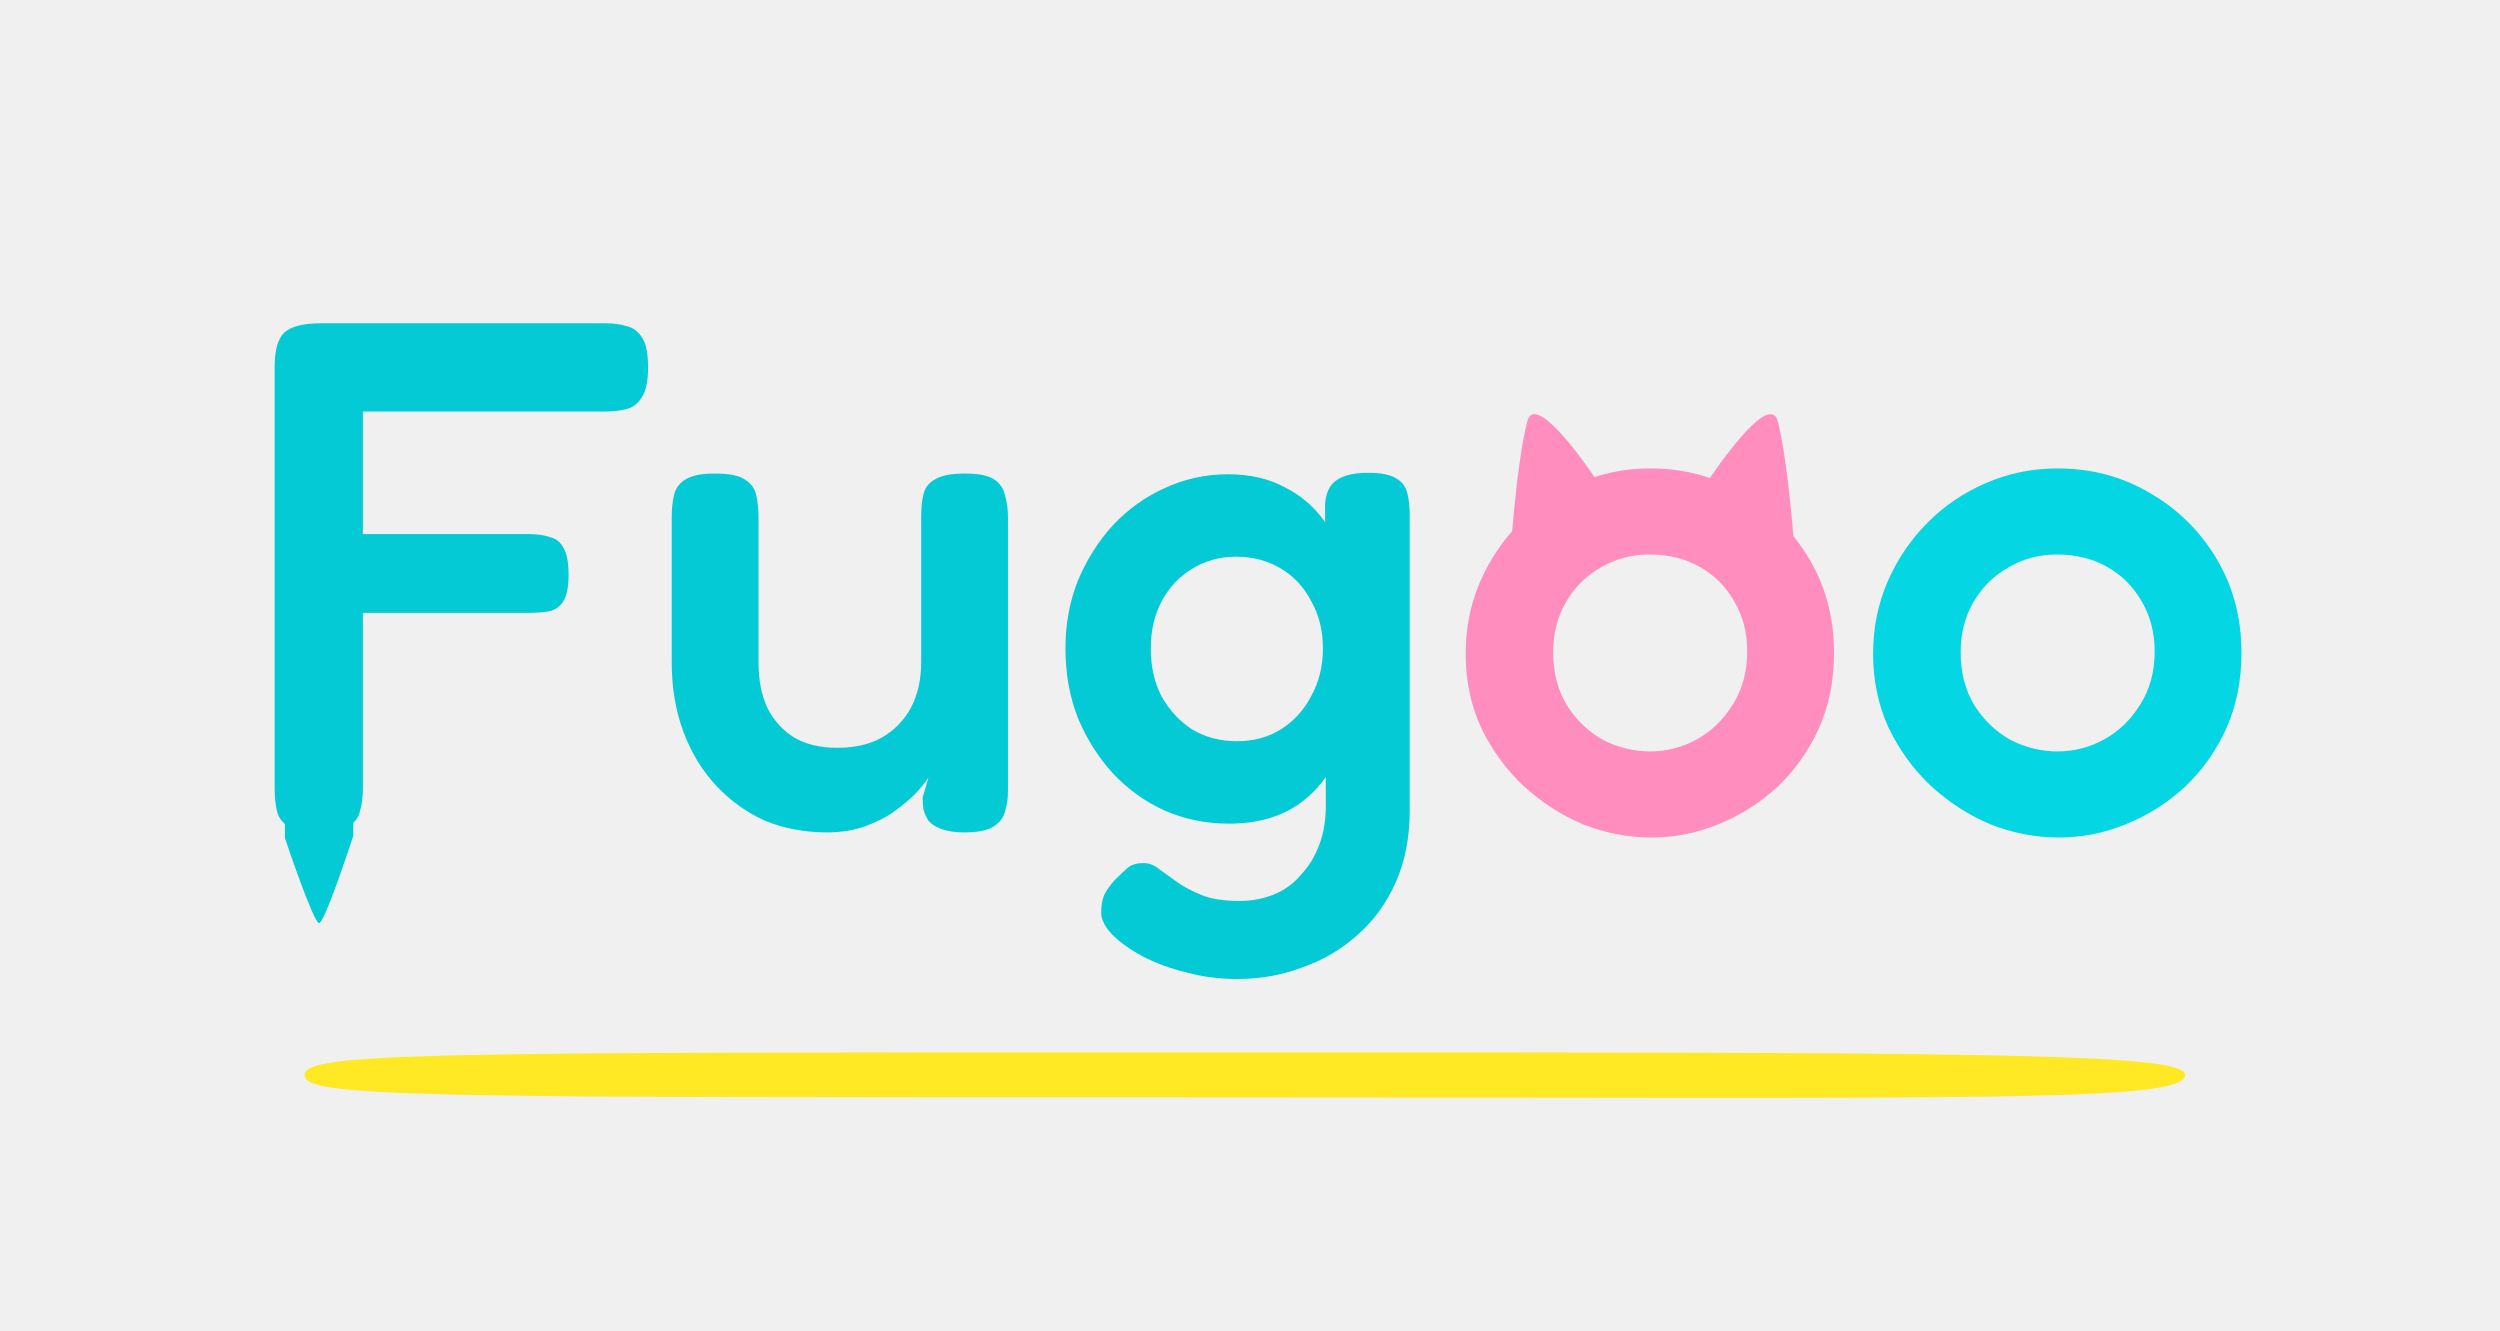
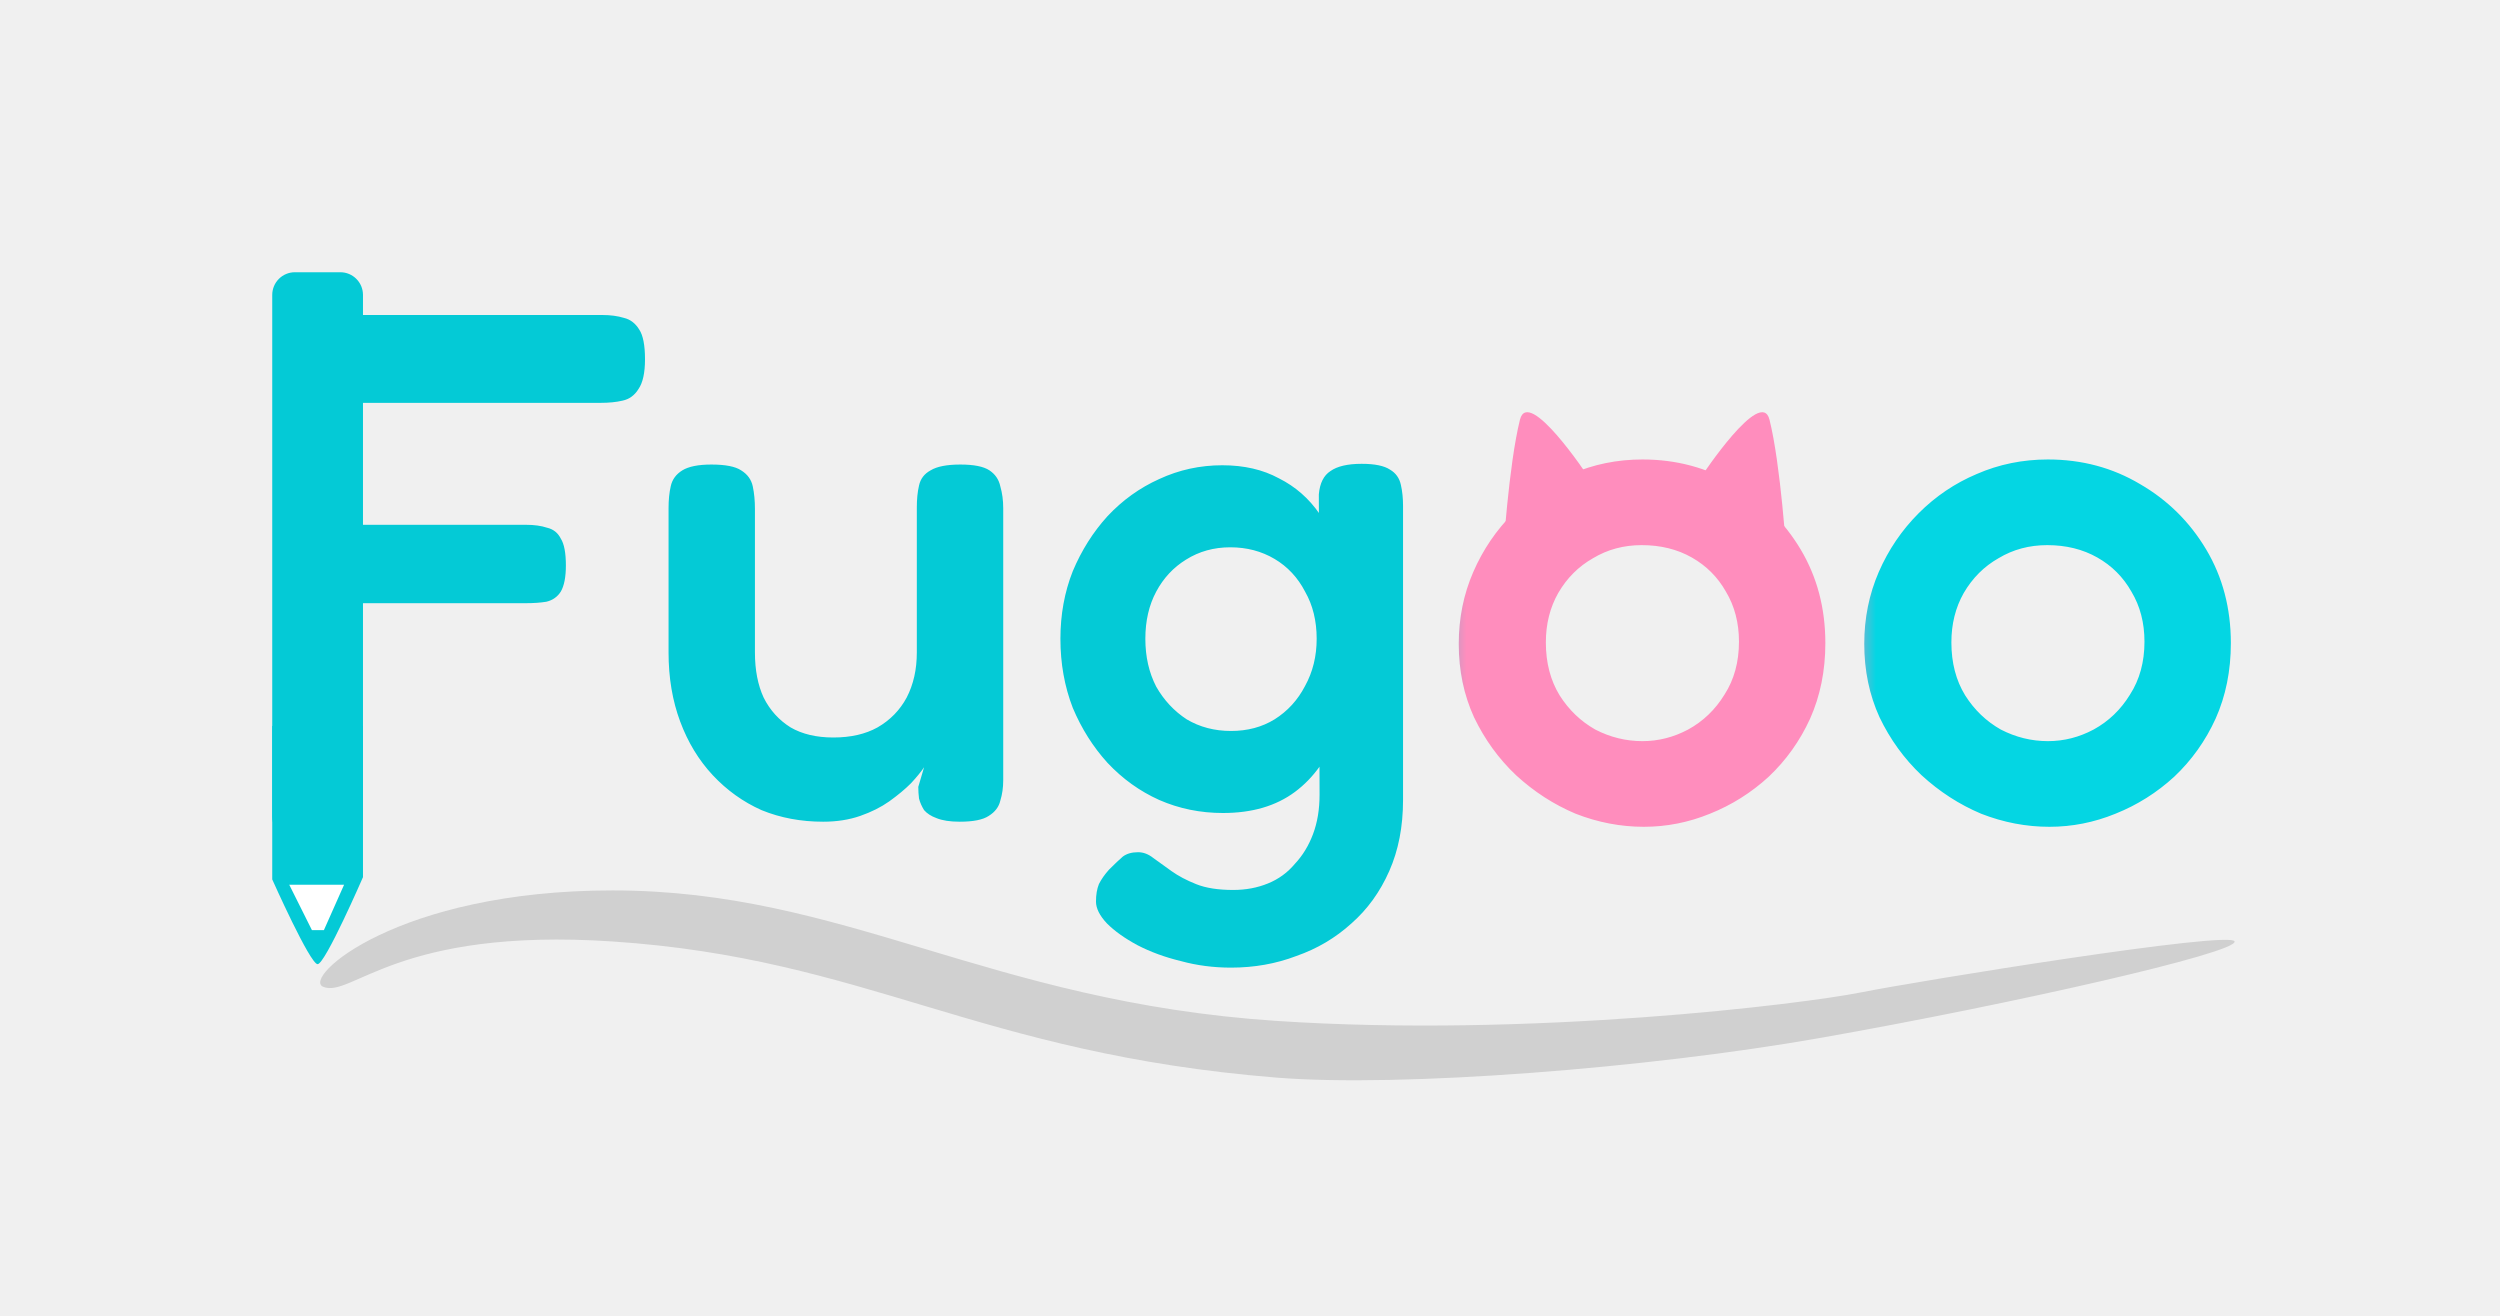
- <svg xmlns="http://www.w3.org/2000/svg" width="295" height="157" viewBox="0 0 295 157" fill="none">
-   <path d="M37.569 98.309C35.962 98.309 34.786 98.051 34.04 97.534C33.294 97.075 32.835 96.444 32.663 95.641C32.491 94.838 32.405 93.948 32.405 92.973V43.311C32.405 41.36 32.778 40.012 33.524 39.266C34.327 38.52 35.762 38.147 37.827 38.147H71.394C72.37 38.147 73.23 38.261 73.976 38.491C74.722 38.663 75.325 39.122 75.784 39.868C76.243 40.557 76.472 41.733 76.472 43.397C76.472 45.004 76.214 46.18 75.698 46.926C75.239 47.672 74.607 48.131 73.804 48.303C73.058 48.475 72.198 48.561 71.222 48.561H42.819V63.021H62.357C63.332 63.021 64.164 63.135 64.853 63.365C65.599 63.537 66.144 63.967 66.488 64.656C66.89 65.287 67.091 66.349 67.091 67.841C67.091 69.218 66.89 70.25 66.488 70.939C66.087 71.57 65.513 71.972 64.767 72.144C64.078 72.259 63.246 72.316 62.271 72.316H42.819V93.059C42.819 94.034 42.705 94.924 42.475 95.727C42.303 96.473 41.844 97.075 41.098 97.534C40.352 98.051 39.176 98.309 37.569 98.309ZM97.596 98.223C94.957 98.223 92.518 97.764 90.28 96.846C88.1 95.87 86.178 94.493 84.514 92.714C82.85 90.936 81.559 88.813 80.641 86.345C79.722 83.878 79.263 81.153 79.263 78.169V61.041C79.263 60.066 79.35 59.205 79.522 58.459C79.694 57.656 80.153 57.025 80.899 56.566C81.645 56.106 82.792 55.877 84.341 55.877C86.005 55.877 87.182 56.106 87.87 56.566C88.616 57.025 89.075 57.656 89.248 58.459C89.42 59.262 89.506 60.152 89.506 61.127V78.169C89.506 80.234 89.85 82.013 90.538 83.505C91.284 84.997 92.346 86.173 93.723 87.034C95.1 87.837 96.793 88.239 98.801 88.239C100.867 88.239 102.617 87.837 104.051 87.034C105.543 86.173 106.691 84.997 107.494 83.505C108.297 81.956 108.699 80.177 108.699 78.169V60.955C108.699 59.98 108.785 59.119 108.957 58.373C109.129 57.57 109.588 56.967 110.334 56.566C111.08 56.106 112.257 55.877 113.863 55.877C115.47 55.877 116.617 56.106 117.306 56.566C117.994 57.025 118.425 57.656 118.597 58.459C118.826 59.262 118.941 60.123 118.941 61.041V93.317C118.941 94.178 118.826 94.981 118.597 95.727C118.425 96.473 117.966 97.075 117.22 97.534C116.531 97.993 115.384 98.223 113.777 98.223C112.63 98.223 111.711 98.079 111.023 97.793C110.392 97.563 109.904 97.247 109.56 96.846C109.273 96.387 109.072 95.928 108.957 95.469C108.9 95.01 108.871 94.551 108.871 94.092L109.56 91.768C109.215 92.284 108.699 92.915 108.01 93.661C107.322 94.35 106.461 95.067 105.428 95.813C104.453 96.501 103.305 97.075 101.986 97.534C100.666 97.993 99.203 98.223 97.596 98.223ZM145.948 115.523C143.882 115.523 141.903 115.265 140.009 114.748C138.116 114.289 136.394 113.658 134.845 112.855C133.353 112.051 132.148 111.191 131.23 110.273C130.37 109.354 129.939 108.494 129.939 107.69C129.939 106.887 130.054 106.199 130.284 105.625C130.57 105.051 130.972 104.477 131.488 103.903C132.177 103.215 132.722 102.698 133.124 102.354C133.583 102.01 134.185 101.838 134.931 101.838C135.562 101.838 136.165 102.067 136.739 102.526C137.37 102.985 138.087 103.502 138.89 104.076C139.694 104.649 140.669 105.166 141.817 105.625C142.964 106.084 144.428 106.313 146.206 106.313C147.698 106.313 149.075 106.055 150.338 105.539C151.6 105.022 152.661 104.248 153.522 103.215C154.44 102.239 155.157 101.063 155.674 99.686C156.19 98.309 156.448 96.76 156.448 95.038L156.362 59.406C156.477 58.086 156.936 57.168 157.74 56.652C158.543 56.078 159.776 55.791 161.44 55.791C162.99 55.791 164.109 56.02 164.797 56.479C165.486 56.881 165.916 57.484 166.088 58.287C166.26 59.033 166.346 59.865 166.346 60.783V95.641C166.346 98.797 165.801 101.608 164.711 104.076C163.621 106.543 162.129 108.609 160.236 110.273C158.342 111.994 156.162 113.285 153.694 114.146C151.284 115.064 148.702 115.523 145.948 115.523ZM145.001 97.19C142.304 97.19 139.78 96.674 137.427 95.641C135.132 94.608 133.095 93.145 131.316 91.251C129.595 89.358 128.218 87.177 127.185 84.71C126.21 82.185 125.722 79.46 125.722 76.534C125.722 73.665 126.21 70.996 127.185 68.529C128.218 66.062 129.595 63.881 131.316 61.988C133.095 60.094 135.132 58.631 137.427 57.598C139.78 56.508 142.276 55.963 144.915 55.963C147.497 55.963 149.735 56.479 151.629 57.512C153.58 58.488 155.186 59.894 156.448 61.73C157.711 63.566 158.658 65.746 159.289 68.271C159.977 70.796 160.322 73.578 160.322 76.62C160.322 80.808 159.748 84.452 158.6 87.55C157.453 90.649 155.76 93.03 153.522 94.694C151.284 96.358 148.444 97.19 145.001 97.19ZM145.948 87.464C147.899 87.464 149.62 87.005 151.112 86.087C152.661 85.112 153.866 83.792 154.727 82.128C155.645 80.464 156.104 78.599 156.104 76.534C156.104 74.41 155.645 72.546 154.727 70.939C153.866 69.275 152.661 67.984 151.112 67.066C149.563 66.148 147.813 65.689 145.862 65.689C143.911 65.689 142.161 66.177 140.612 67.152C139.12 68.07 137.944 69.332 137.083 70.939C136.222 72.546 135.792 74.41 135.792 76.534C135.792 78.656 136.222 80.55 137.083 82.214C138.001 83.821 139.206 85.112 140.698 86.087C142.247 87.005 143.997 87.464 145.948 87.464ZM194.896 98.825C192.142 98.825 189.445 98.309 186.806 97.276C184.224 96.186 181.871 94.665 179.748 92.714C177.683 90.764 176.019 88.468 174.756 85.829C173.551 83.189 172.949 80.292 172.949 77.136C172.949 74.095 173.523 71.255 174.67 68.615C175.818 65.976 177.396 63.652 179.404 61.644C181.412 59.635 183.707 58.086 186.29 56.996C188.929 55.848 191.741 55.274 194.724 55.274C198.741 55.274 202.384 56.25 205.655 58.201C208.926 60.094 211.536 62.676 213.487 65.947C215.438 69.218 216.414 72.919 216.414 77.05C216.414 80.32 215.811 83.304 214.606 86.001C213.401 88.641 211.766 90.936 209.7 92.887C207.635 94.78 205.311 96.243 202.729 97.276C200.204 98.309 197.593 98.825 194.896 98.825ZM194.724 88.669C196.618 88.669 198.425 88.21 200.147 87.292C201.925 86.317 203.36 84.94 204.45 83.161C205.598 81.382 206.171 79.288 206.171 76.878C206.171 74.64 205.655 72.66 204.622 70.939C203.647 69.218 202.298 67.869 200.577 66.894C198.856 65.918 196.876 65.431 194.638 65.431C192.515 65.431 190.593 65.947 188.872 66.98C187.15 67.955 185.773 69.332 184.74 71.111C183.765 72.832 183.277 74.783 183.277 76.964C183.277 79.374 183.822 81.468 184.912 83.247C186.003 84.968 187.408 86.317 189.13 87.292C190.909 88.21 192.773 88.669 194.724 88.669ZM242.974 98.825C240.22 98.825 237.523 98.309 234.884 97.276C232.301 96.186 229.949 94.665 227.826 92.714C225.76 90.764 224.096 88.468 222.834 85.829C221.629 83.189 221.026 80.292 221.026 77.136C221.026 74.095 221.6 71.255 222.748 68.615C223.895 65.976 225.473 63.652 227.482 61.644C229.49 59.635 231.785 58.086 234.367 56.996C237.007 55.848 239.818 55.274 242.802 55.274C246.818 55.274 250.462 56.25 253.733 58.201C257.003 60.094 259.614 62.676 261.565 65.947C263.516 69.218 264.491 72.919 264.491 77.05C264.491 80.32 263.889 83.304 262.684 86.001C261.479 88.641 259.844 90.936 257.778 92.887C255.712 94.78 253.388 96.243 250.806 97.276C248.282 98.309 245.671 98.825 242.974 98.825ZM242.802 88.669C244.695 88.669 246.503 88.21 248.224 87.292C250.003 86.317 251.437 84.94 252.528 83.161C253.675 81.382 254.249 79.288 254.249 76.878C254.249 74.64 253.733 72.66 252.7 70.939C251.724 69.218 250.376 67.869 248.655 66.894C246.933 65.918 244.954 65.431 242.716 65.431C240.593 65.431 238.671 65.947 236.949 66.98C235.228 67.955 233.851 69.332 232.818 71.111C231.842 72.832 231.355 74.783 231.355 76.964C231.355 79.374 231.9 81.468 232.99 83.247C234.08 84.968 235.486 86.317 237.207 87.292C238.986 88.21 240.851 88.669 242.802 88.669Z" fill="url(#paint0_linear_622_9992)" />
-   <path d="M257.845 126.835C257.845 124.172 232.416 124.172 140.984 124.172C49.552 124.172 35.948 124.2 35.948 126.862C35.948 129.525 49.552 129.497 140.984 129.497C232.416 129.497 257.845 130.163 257.845 126.835Z" fill="#FFE925" />
-   <path d="M180.206 49.759C181.201 45.779 188.275 56.483 188.275 56.483L178.189 65.897C178.189 65.897 178.862 55.138 180.206 49.759Z" fill="#FF8DBD" />
-   <path d="M209.792 49.759C208.797 45.78 201.723 56.483 201.723 56.483L211.81 65.897C211.81 65.897 211.138 55.138 209.792 49.759Z" fill="#FF8DBD" />
-   <path d="M37.655 108.931C36.983 108.931 33.621 98.884 33.621 98.884V80.689H41.69V98.617C41.69 98.617 38.328 108.931 37.655 108.931Z" fill="#04CAD6" />
+ <svg xmlns="http://www.w3.org/2000/svg" width="114" height="60" viewBox="0 0 114 60" fill="none">
+   <path d="M14.45 37.503C13.832 37.503 13.379 37.404 13.092 37.206C12.806 37.029 12.629 36.786 12.563 36.477C12.497 36.168 12.463 35.826 12.463 35.451V16.35C12.463 15.6 12.607 15.081 12.894 14.794C13.203 14.508 13.755 14.364 14.549 14.364H27.459C27.834 14.364 28.166 14.408 28.452 14.496C28.739 14.563 28.971 14.739 29.148 15.026C29.324 15.291 29.412 15.743 29.412 16.383C29.412 17.001 29.313 17.454 29.114 17.741C28.938 18.027 28.695 18.204 28.386 18.27C28.099 18.337 27.768 18.37 27.393 18.37H16.469V23.931H23.983C24.359 23.931 24.679 23.975 24.944 24.063C25.23 24.13 25.44 24.295 25.572 24.56C25.727 24.803 25.804 25.211 25.804 25.785C25.804 26.314 25.727 26.712 25.572 26.977C25.418 27.219 25.197 27.374 24.91 27.44C24.645 27.484 24.326 27.506 23.95 27.506H16.469V35.484C16.469 35.859 16.425 36.201 16.337 36.51C16.27 36.797 16.094 37.029 15.807 37.206C15.52 37.404 15.068 37.503 14.45 37.503ZM37.537 37.47C36.522 37.47 35.584 37.294 34.723 36.941C33.885 36.566 33.145 36.036 32.505 35.352C31.865 34.667 31.369 33.851 31.016 32.902C30.663 31.953 30.486 30.905 30.486 29.757V23.17C30.486 22.794 30.519 22.463 30.585 22.177C30.651 21.867 30.828 21.625 31.115 21.448C31.402 21.272 31.843 21.183 32.439 21.183C33.079 21.183 33.532 21.272 33.796 21.448C34.083 21.625 34.26 21.867 34.326 22.177C34.392 22.485 34.425 22.828 34.425 23.203V29.757C34.425 30.552 34.558 31.236 34.822 31.81C35.109 32.383 35.518 32.836 36.047 33.167C36.577 33.476 37.228 33.63 38.001 33.63C38.795 33.63 39.468 33.476 40.02 33.167C40.594 32.836 41.035 32.383 41.344 31.81C41.653 31.214 41.807 30.53 41.807 29.757V23.137C41.807 22.761 41.84 22.43 41.907 22.143C41.973 21.834 42.149 21.603 42.436 21.448C42.723 21.272 43.176 21.183 43.794 21.183C44.411 21.183 44.853 21.272 45.118 21.448C45.383 21.625 45.548 21.867 45.614 22.177C45.703 22.485 45.747 22.817 45.747 23.17V35.583C45.747 35.914 45.703 36.223 45.614 36.51C45.548 36.797 45.371 37.029 45.085 37.206C44.82 37.382 44.378 37.47 43.761 37.47C43.319 37.47 42.966 37.415 42.701 37.305C42.458 37.217 42.271 37.095 42.138 36.941C42.028 36.764 41.951 36.587 41.907 36.411C41.885 36.234 41.874 36.058 41.874 35.881L42.138 34.987C42.006 35.186 41.807 35.429 41.542 35.716C41.278 35.981 40.947 36.257 40.549 36.543C40.174 36.808 39.733 37.029 39.225 37.206C38.718 37.382 38.155 37.47 37.537 37.47ZM56.134 44.124C55.339 44.124 54.578 44.025 53.85 43.826C53.121 43.65 52.459 43.407 51.864 43.098C51.29 42.789 50.826 42.458 50.473 42.105C50.142 41.752 49.977 41.421 49.977 41.112C49.977 40.803 50.021 40.538 50.109 40.317C50.219 40.096 50.374 39.876 50.572 39.655C50.837 39.39 51.047 39.192 51.202 39.059C51.378 38.927 51.61 38.861 51.897 38.861C52.139 38.861 52.371 38.949 52.592 39.126C52.835 39.302 53.111 39.501 53.419 39.721C53.728 39.942 54.104 40.141 54.545 40.317C54.986 40.494 55.549 40.582 56.233 40.582C56.807 40.582 57.337 40.483 57.822 40.284C58.308 40.086 58.716 39.788 59.047 39.39C59.4 39.015 59.676 38.563 59.875 38.033C60.073 37.503 60.172 36.907 60.172 36.245L60.139 22.541C60.184 22.033 60.36 21.68 60.669 21.481C60.978 21.261 61.453 21.15 62.093 21.15C62.688 21.15 63.119 21.239 63.384 21.415C63.648 21.57 63.814 21.801 63.88 22.11C63.946 22.397 63.979 22.717 63.979 23.07V36.477C63.979 37.691 63.77 38.772 63.35 39.721C62.931 40.67 62.357 41.465 61.629 42.105C60.901 42.767 60.062 43.263 59.113 43.594C58.186 43.947 57.193 44.124 56.134 44.124ZM55.77 37.073C54.733 37.073 53.761 36.874 52.857 36.477C51.974 36.08 51.191 35.517 50.506 34.789C49.844 34.061 49.315 33.222 48.917 32.273C48.542 31.302 48.355 30.254 48.355 29.128C48.355 28.025 48.542 26.999 48.917 26.05C49.315 25.101 49.844 24.262 50.506 23.534C51.191 22.805 51.974 22.243 52.857 21.846C53.761 21.426 54.721 21.216 55.737 21.216C56.73 21.216 57.59 21.415 58.319 21.812C59.069 22.188 59.687 22.728 60.172 23.434C60.658 24.141 61.022 24.979 61.265 25.95C61.53 26.921 61.662 27.992 61.662 29.161C61.662 30.772 61.441 32.174 61 33.365C60.559 34.557 59.908 35.473 59.047 36.113C58.186 36.753 57.094 37.073 55.77 37.073ZM56.134 33.332C56.884 33.332 57.546 33.156 58.12 32.803C58.716 32.428 59.179 31.92 59.511 31.28C59.864 30.64 60.04 29.923 60.04 29.128C60.04 28.312 59.864 27.594 59.511 26.977C59.179 26.337 58.716 25.84 58.12 25.487C57.524 25.134 56.851 24.957 56.101 24.957C55.35 24.957 54.677 25.145 54.081 25.52C53.508 25.873 53.055 26.359 52.724 26.977C52.393 27.594 52.228 28.312 52.228 29.128C52.228 29.945 52.393 30.673 52.724 31.313C53.077 31.931 53.541 32.428 54.115 32.803C54.711 33.156 55.384 33.332 56.134 33.332ZM74.96 37.702C73.901 37.702 72.864 37.503 71.849 37.106C70.855 36.687 69.951 36.102 69.134 35.352C68.34 34.601 67.7 33.719 67.214 32.703C66.751 31.688 66.519 30.574 66.519 29.36C66.519 28.19 66.74 27.098 67.181 26.083C67.622 25.067 68.229 24.174 69.002 23.401C69.774 22.629 70.657 22.033 71.65 21.614C72.665 21.172 73.746 20.952 74.894 20.952C76.439 20.952 77.84 21.327 79.098 22.077C80.356 22.805 81.36 23.799 82.111 25.056C82.861 26.314 83.236 27.738 83.236 29.327C83.236 30.585 83.004 31.732 82.541 32.77C82.077 33.785 81.448 34.667 80.654 35.418C79.859 36.146 78.966 36.709 77.973 37.106C77.002 37.503 75.997 37.702 74.96 37.702ZM74.894 33.796C75.622 33.796 76.317 33.619 76.98 33.266C77.664 32.891 78.215 32.361 78.635 31.677C79.076 30.993 79.297 30.188 79.297 29.261C79.297 28.4 79.098 27.639 78.701 26.977C78.326 26.314 77.807 25.796 77.145 25.421C76.483 25.046 75.722 24.858 74.861 24.858C74.044 24.858 73.305 25.056 72.643 25.454C71.981 25.829 71.451 26.359 71.054 27.043C70.679 27.705 70.491 28.455 70.491 29.294C70.491 30.221 70.701 31.026 71.12 31.71C71.54 32.372 72.08 32.891 72.742 33.266C73.426 33.619 74.144 33.796 74.894 33.796ZM93.452 37.702C92.392 37.702 91.355 37.503 90.34 37.106C89.347 36.687 88.442 36.102 87.625 35.352C86.831 34.601 86.191 33.719 85.705 32.703C85.242 31.688 85.01 30.574 85.01 29.36C85.01 28.19 85.231 27.098 85.672 26.083C86.114 25.067 86.721 24.174 87.493 23.401C88.265 22.629 89.148 22.033 90.141 21.614C91.156 21.172 92.238 20.952 93.385 20.952C94.93 20.952 96.332 21.327 97.59 22.077C98.847 22.805 99.852 23.799 100.602 25.056C101.352 26.314 101.727 27.738 101.727 29.327C101.727 30.585 101.496 31.732 101.032 32.77C100.569 33.785 99.94 34.667 99.145 35.418C98.351 36.146 97.457 36.709 96.464 37.106C95.493 37.503 94.489 37.702 93.452 37.702ZM93.385 33.796C94.114 33.796 94.809 33.619 95.471 33.266C96.155 32.891 96.707 32.361 97.126 31.677C97.567 30.993 97.788 30.188 97.788 29.261C97.788 28.4 97.59 27.639 97.192 26.977C96.817 26.314 96.299 25.796 95.636 25.421C94.974 25.046 94.213 24.858 93.352 24.858C92.536 24.858 91.796 25.056 91.134 25.454C90.472 25.829 89.943 26.359 89.545 27.043C89.17 27.705 88.983 28.455 88.983 29.294C88.983 30.221 89.192 31.026 89.612 31.71C90.031 32.372 90.572 32.891 91.234 33.266C91.918 33.619 92.635 33.796 93.385 33.796Z" fill="url(#paint0_linear_683_10082)" />
+   <path d="M69.31 19.138C69.693 17.607 72.414 21.724 72.414 21.724L68.534 25.345C68.534 25.345 68.793 21.207 69.31 19.138Z" fill="#FF8DBD" />
+   <path d="M80.689 19.138C80.307 17.608 77.586 21.724 77.586 21.724L81.465 25.345C81.465 25.345 81.207 21.207 80.689 19.138Z" fill="#FF8DBD" />
+   <path d="M14.483 43.966C14.138 43.966 12.414 40.101 12.414 40.101V33.103H16.552V39.998C16.552 39.998 14.828 43.966 14.483 43.966Z" fill="#04CAD6" />
+   <rect x="12.414" y="12.414" width="4.138" height="25.862" rx="1.034" fill="#04CAD6" />
+   <path d="M13.19 40.345H15.69L14.77 42.414H14.224L13.19 40.345Z" fill="white" />
+   <path d="M27.931 40.603C18.103 40.603 13.739 44.599 14.741 45C16.035 45.517 18.125 42.277 27.931 42.931C39.569 43.707 44.528 48.03 58.19 49.138C63.879 49.599 75.171 48.712 83.017 47.328C91.81 45.776 102.026 43.448 101.897 42.931C101.767 42.414 87.414 44.741 84.828 45.259C82.241 45.776 69.828 47.328 58.19 46.552C45.019 45.674 38.535 40.603 27.931 40.603Z" fill="#D0D0D0" />
  <defs>
-     <linearGradient id="paint0_linear_622_9992" x1="126.785" y1="117.448" x2="266.897" y2="117.448" gradientUnits="userSpaceOnUse">
+     <linearGradient id="paint0_linear_683_10082" x1="49.052" y1="45.172" x2="103.345" y2="45.172" gradientUnits="userSpaceOnUse">
      <stop offset="0.281" stop-color="#04CAD6" />
      <stop offset="0.328" stop-color="#FF8DBD" />
      <stop offset="0.641" stop-color="#FF8DBD" />
      <stop offset="0.672" stop-color="#04D6E3" />
      <stop offset="1" stop-color="#04D6E3" />
    </linearGradient>
  </defs>
</svg>
